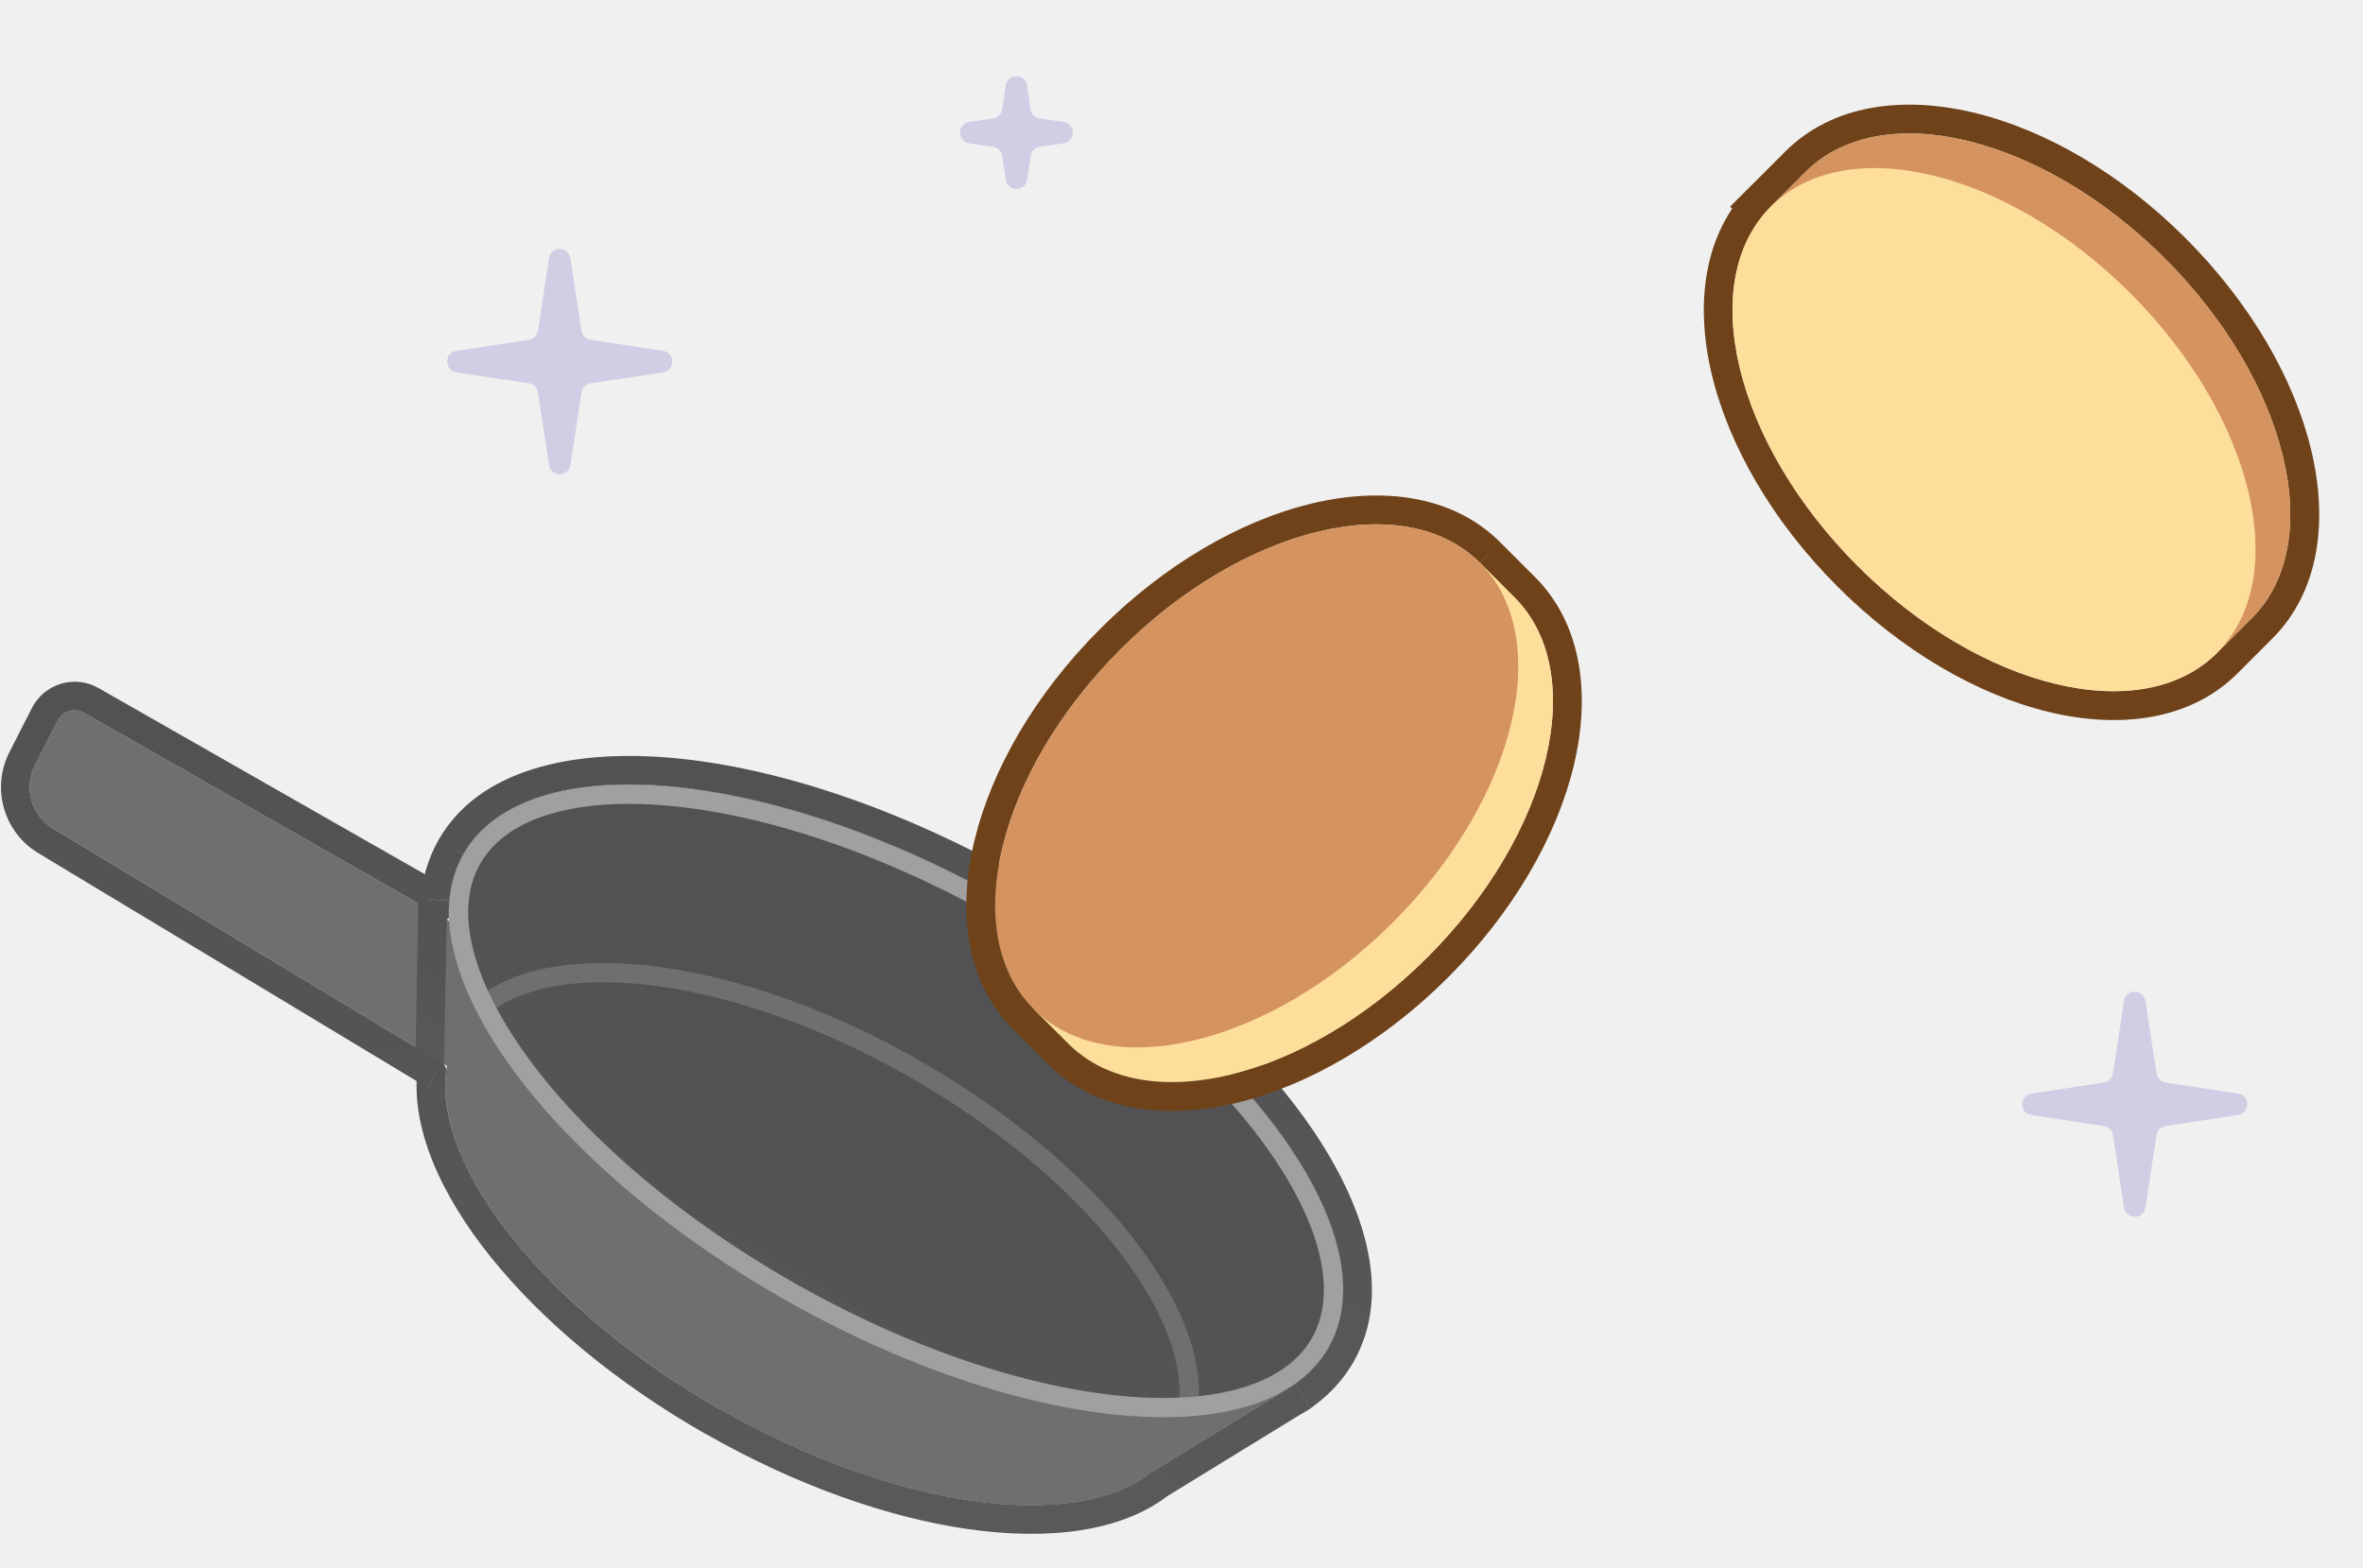
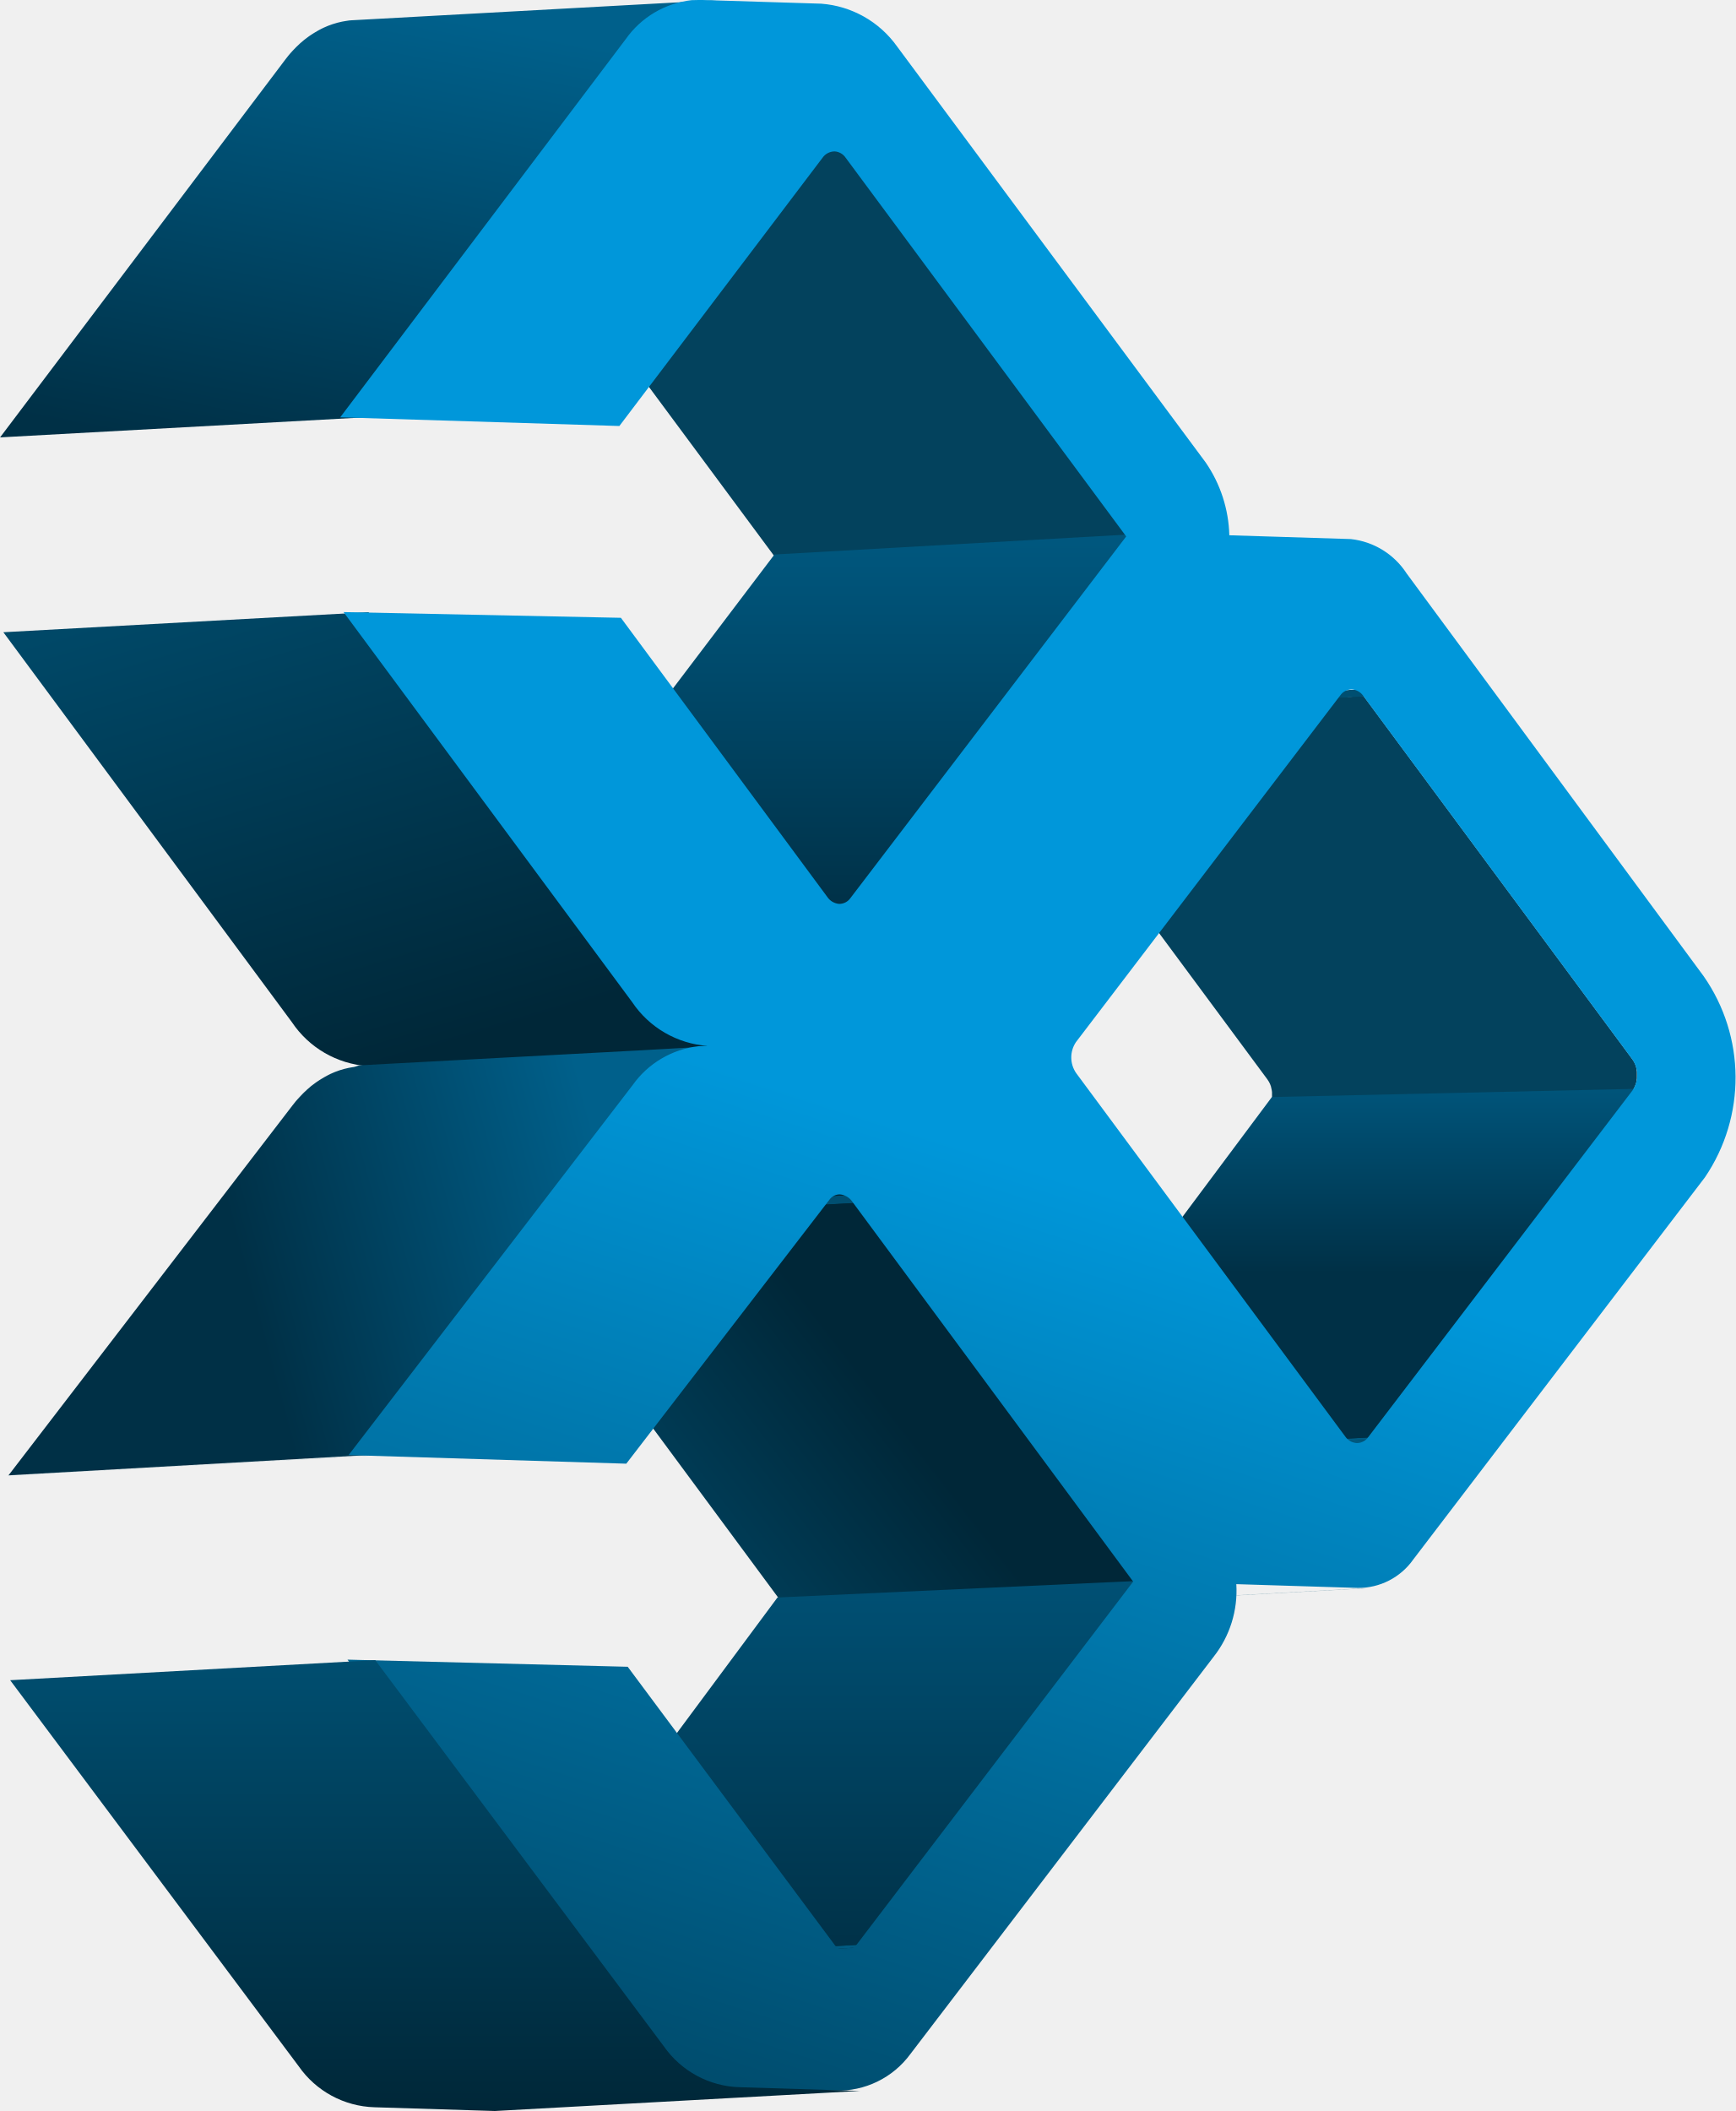
- <svg xmlns="http://www.w3.org/2000/svg" width="202" height="134" fill="none">
-   <g opacity=".9" clip-path="url(#G)">
-     <g fill="#606063">
-       <ellipse rx="35.329" ry="16.759" transform="matrix(-.868567 -.495572 -.495572 .868567 69.8631 105.917)" />
-       <path d="M96.673 126.95l14.097-8.644-72.385-41.3-.102 16.63 58.4 33.315z" />
-       <path d="M41.893 80.74L7.205 60.947a1.65 1.65 0 0 0-2.291.685l-1.93 3.79a4.13 4.13 0 0 0 1.549 5.41l35.888 21.623 1.472-11.72z" />
+ <svg xmlns="http://www.w3.org/2000/svg" xmlns:xlink="http://www.w3.org/1999/xlink" width="66.757" height="81.203" viewBox="0 0 66.757 81.203">
+   <defs>
+     <clipPath id="clip-path">
+       <path id="Trazado_40285" data-name="Trazado 40285" d="M3559.331,4869.528l14.044-.771h.041a.589.589,0,0,1,.447.259l-14.045.771a.586.586,0,0,0-.446-.258Z" transform="translate(-3559.331 -4868.756)" fill="none" />
+     </clipPath>
+     <linearGradient id="linear-gradient" x1="0.5" y1="-0.16" x2="0.5" y2="0.5" gradientUnits="objectBoundingBox">
+       <stop offset="0" stop-color="#00608b" />
+       <stop offset="1" stop-color="#003046" />
+     </linearGradient>
+     <clipPath id="clip-path-2">
+       <path id="Trazado_40290" data-name="Trazado 40290" d="M3570.253,5350.964l-14.044.771a.54.54,0,0,0,.4-.23l14.045-.771A.542.542,0,0,1,3570.253,5350.964Z" transform="translate(-3556.208 -5350.734)" fill="none" />
+     </clipPath>
+     <clipPath id="clip-path-3">
+       <path id="Trazado_40292" data-name="Trazado 40292" d="M3573.9,5448.118l-14.045.771c-.067,0-.135,0-.2,0l14.044-.772C3573.76,5448.122,3573.828,5448.121,3573.9,5448.118Z" transform="translate(-3559.648 -5448.118)" fill="none" />
+     </clipPath>
+     <linearGradient id="linear-gradient-2" x1="0.5" y1="-0.202" x2="0.5" y2="1" xlink:href="#linear-gradient" />
+     <linearGradient id="linear-gradient-3" y1="0.897" x2="0.626" y2="0.583" gradientUnits="objectBoundingBox">
+       <stop offset="0" stop-color="#004e70" />
+       <stop offset="1" stop-color="#002738" />
+     </linearGradient>
+     <clipPath id="clip-path-4">
+       <path id="Trazado_40302" data-name="Trazado 40302" d="M3888.747,5195.256l14.044-.771h.039a.646.646,0,0,1,.482.287l-14.045.771a.644.644,0,0,0-.482-.288Z" transform="translate(-3888.747 -5194.484)" fill="none" />
+     </clipPath>
+     <linearGradient id="linear-gradient-4" x1="0.5" y1="-0.488" x2="0.5" y2="1" xlink:href="#linear-gradient" />
+     <clipPath id="clip-path-5">
+       <path id="Trazado_40307" data-name="Trazado 40307" d="M3899.666,5677.742l-14.045.771a.616.616,0,0,0,.445-.261l14.044-.771A.615.615,0,0,1,3899.666,5677.742Z" transform="translate(-3885.621 -5677.48)" fill="none" />
+     </clipPath>
+     <linearGradient id="linear-gradient-5" x1="0.5" y1="0" x2="0.187" y2="1" xlink:href="#linear-gradient" />
+     <linearGradient id="linear-gradient-6" x1="-0.051" y1="-0.109" x2="0.5" y2="1" xlink:href="#linear-gradient-3" />
+     <linearGradient id="linear-gradient-7" x1="0.802" y1="0.132" x2="0.275" y2="0.217" xlink:href="#linear-gradient" />
+     <clipPath id="clip-path-6">
+       <path id="Trazado_40314" data-name="Trazado 40314" d="M4227.848,5362.617l-14.045.772h0l14.044-.772Z" transform="translate(-4213.799 -5362.617)" fill="none" />
+     </clipPath>
+     <clipPath id="clip-path-7">
+       <path id="Trazado_40317" data-name="Trazado 40317" d="M4227.948,5362.512l-14.043.771c-.014,0-.027-.006-.041-.006l14.044-.771C4227.922,5362.506,4227.936,5362.512,4227.948,5362.512Z" transform="translate(-4213.864 -5362.505)" fill="none" />
+     </clipPath>
+     <linearGradient id="linear-gradient-8" x1="0.408" y1="0.539" x2="0.312" y2="1" gradientUnits="objectBoundingBox">
+       <stop offset="0" stop-color="#0097da" />
+       <stop offset="1" stop-color="#004c6d" />
+     </linearGradient>
+     <linearGradient id="linear-gradient-9" x1="0.5" y1="0" x2="0.5" y2="1" xlink:href="#linear-gradient-3" />
+   </defs>
+   <g id="Grupo_14246" data-name="Grupo 14246" transform="translate(-3319.545 -4424.33)">
+     <path id="Trazado_40283" data-name="Trazado 40283" d="M3407.326,4888.071c.005-.012.01-.023.015-.036s.009-.024.013-.036.008-.025.012-.038.007-.025.01-.038.007-.025.01-.039v-.007c0-.006,0-.012,0-.018,0-.024.008-.048.011-.073,0-.009,0-.019,0-.028,0-.026,0-.052,0-.078,0-.006,0-.01,0-.015s0,0,0-.005c0-.032,0-.065,0-.1,0-.008,0-.017,0-.024,0-.024-.006-.05-.011-.074,0-.006,0-.011,0-.017s0-.008,0-.013c-.005-.027-.012-.055-.02-.082,0,0,0-.009,0-.013-.01-.032-.021-.062-.033-.091l-.01-.024c-.01-.022-.021-.044-.032-.066l-.014-.025a.765.765,0,0,0-.052-.08l-10.344-13.977-14.044.772,10.345,13.975a.736.736,0,0,1,.052.081l.014.024c.011.021.022.043.032.065l.01.024c.012.03.023.061.033.091a.067.067,0,0,0,0,.013c.008.029.014.056.02.083,0,.009,0,.02.006.028,0,.025.008.05.01.075,0,.008,0,.016,0,.024,0,.033,0,.065,0,.1a.187.187,0,0,1,0,.021c0,.026,0,.051,0,.076s0,.021,0,.03c0,.025-.007.049-.011.073,0,.008,0,.017,0,.025s-.006.026-.01.038-.006.026-.01.038-.008.025-.012.038-.008.025-.013.037l-.015.036-.016.035-.018.033-.018.034a.647.647,0,0,1-.046.069l14.044-.771c.017-.022.032-.045.047-.069a.035.035,0,0,1,0-.006l.015-.027.018-.035Z" transform="translate(-24.882 -421.97)" fill="#03425d" />
+     <g id="Grupo_12361" data-name="Grupo 12361" transform="translate(3357.719 4450.85)" style="isolation: isolate">
+       <g id="Grupo_12360" data-name="Grupo 12360" transform="translate(0 0)" clip-path="url(#clip-path)">
+         <g id="Grupo_12359" data-name="Grupo 12359" style="isolation: isolate">
+           <path id="Trazado_40284" data-name="Trazado 40284" d="M3573.863,4869.015l-14.045.771a.586.586,0,0,0-.446-.258h-.041l14.044-.771h.041a.589.589,0,0,1,.447.259" transform="translate(-3559.331 -4868.756)" fill="#004f71" />
+         </g>
+       </g>
    </g>
-     <ellipse rx="42.576" ry="19.476" transform="matrix(-.868567 -.495572 -.495572 .868567 76.597 94.1158)" fill="url(#D)" />
-     <g stroke-width="1.652">
-       <path d="M101.565 120.4c1.16-8.27-8.41-20.488-23.397-29.04s-30.375-10.574-36.905-5.366" stroke="#606063" />
-       <path d="M40.335 73.426c-2.407 4.22-.95 10.422 3.96 17.25 4.862 6.763 12.928 13.857 23.06 19.64s20.344 9.115 28.64 9.86c8.375.752 14.457-1.15 16.864-5.368s.95-10.422-3.96-17.25c-4.862-6.763-12.928-13.857-23.06-19.64s-20.344-9.115-28.64-9.86c-8.375-.75-14.457 1.15-16.865 5.368z" stroke="#979797" />
+     <g id="Grupo_12362" data-name="Grupo 12362" transform="translate(3358.135 4466.215)">
+       <path id="Trazado_40286" data-name="Trazado 40286" d="M3398.806,5140.589l-13.761.361,10.338-13.852,13.979-.315Z" transform="translate(-3385.046 -5126.783)" fill="url(#linear-gradient)" />
    </g>
-     <path d="M36.99 77.086l-.27 14.43" stroke="url(#E)" stroke-width="2.449" />
-     <mask id="A" maskUnits="userSpaceOnUse" x="-5.031" y="57.228" width="125.963" height="76.447" fill="#000">
-       <path fill="#fff" d="M-5.03 57.228h125.963v76.447H-5.03z" />
-       <path fill-rule="evenodd" d="M61.558 120.473c-14.89-8.496-24.432-20.608-23.42-28.876.035-.287-.093-.57-.34-.72L4.534 70.833a4.13 4.13 0 0 1-1.549-5.41l1.93-3.79a1.65 1.65 0 0 1 2.291-.685L38.08 78.563c.13.075.294-.02.295-.17-.01-.325-.01-.645.006-.96l.002-.412c.018-.004.025-.008.025-.014.12-1.44.517-2.78 1.208-4 5.33-9.343 26.208-7.47 46.632 4.183s32.658 28.673 27.328 38.015c-.69 1.21-1.643 2.233-2.82 3.07.007.018.007.026.001.03l-.543.333c-.025.016-.05.03-.077.047-.047.03-.095.06-.143.088l-11.61 7.12c-6.574 5.13-21.898 3.09-36.825-5.428z" />
-     </mask>
-     <path d="M61.558 120.473l-1.214 2.127 1.214-2.127zM4.534 70.833L3.27 72.93l1.264-2.098zm-1.55-5.4l-2.183-1.11 2.183 1.11zm1.93-3.79l2.183 1.11-2.183-1.11zm2.29-.685L8.42 58.82l-1.214 2.127zm31.177 16.486l2.446.114.002-.05v-.05l-2.45-.015zm1.235-4.416L37.5 71.802l2.127 1.214zM86.25 77.2l1.214-2.127L86.25 77.2zm27.328 38.015l2.127 1.214-2.127-1.214zm-3.363 3.433l-1.28-2.088-.012.007-.01.007 1.303 2.074zm-.077.047l-1.286-2.083 1.286 2.083zm-.143.088l-1.258-2.102-.022.014 1.28 2.088zm-11.61 7.12l-1.28-2.088-.118.073-.11.084 1.506 1.93zm12.374-7.587l1.28 2.087-1.28-2.087zm-.001-.03l1.42 1.997-1.42-1.997zM38.384 77.02l-2.45-.015 2.45.015zm-.303 1.543l1.214-2.127-1.214 2.127zm.328-1.557l-2.44-.206 2.44.206zm-.27 14.59l-2.43-.298 2.43.298zm-.34-.72l1.264-2.098-1.264 2.098zm-2.1.422c-.627 5.12 2.002 10.88 6.268 16.185 4.342 5.4 10.7 10.74 18.368 15.116l2.427-4.254c-7.222-4.12-13.08-9.084-16.978-13.93-3.974-4.942-5.61-9.37-5.224-12.52l-4.862-.596zM3.27 72.93l33.265 20.043 2.528-4.195L5.798 68.736 3.27 72.93zm-2.468-8.62a6.58 6.58 0 0 0 2.468 8.619l2.528-4.195a1.68 1.68 0 0 1-.63-2.202L.802 64.312zm1.93-3.79l-1.93 3.79 4.365 2.222 1.93-3.79-4.365-2.222zM8.42 58.82a4.1 4.1 0 0 0-5.687 1.702l4.365 2.222c-.206.406-.7.556-1.105.33L8.42 58.82zm30.876 17.617L8.42 58.82 5.99 63.073 36.868 80.7l2.427-4.254zm-3.36.882a14.58 14.58 0 0 0-.007 1.155l4.895-.16a9.68 9.68 0 0 1 .005-.767l-4.893-.227zm0-.313l-.002.412 4.898.03.002-.412-4.898-.03zm1.555-5.203c-.882 1.546-1.372 3.234-1.52 4.998l4.88.41c.094-1.116.395-2.106.895-2.982L37.5 71.802zm49.972 3.27c-10.445-5.96-21.108-9.482-29.97-10.277-8.626-.774-16.572.996-20.002 7.007l4.254 2.427c1.9-3.33 7.06-5.296 15.3-4.556 8.015.72 18.003 3.96 27.98 9.653l2.427-4.254zm28.242 41.356c3.43-6.01.9-13.752-4.145-20.784-5.194-7.225-13.65-14.612-24.097-20.572l-2.427 4.254c9.978 5.693 17.85 12.643 22.547 19.176 4.835 6.727 5.768 12.167 3.868 15.5l4.254 2.427zm-3.53 3.853c1.443-1.026 2.647-2.308 3.53-3.853L111.45 114c-.5.875-1.2 1.638-2.112 2.287l2.837 3.993zm-.68.453l.543-.333-2.56-4.175-.543.333 2.56 4.175zm-2.583-4.16l-.06.038 2.573 4.167.093-.058-2.606-4.147zm2.34 4.3l.172-.105-2.573-4.167-.115.07 2.516 4.203zm-11.588 7.106l11.6-7.12-2.56-4.175-11.61 7.12 2.56 4.176zm-39.32-5.39c7.687 4.386 15.54 7.145 22.412 8.13 6.75.966 13.057.283 17.134-2.897l-3.013-3.862c-2.498 1.95-7.14 2.81-13.426 1.9-6.166-.883-13.438-3.403-20.68-7.534l-2.427 4.254zm49.2-2.174c-1.61-.92-1.648-3.23-.066-4.2l2.56 4.175a2.46 2.46 0 0 0-.066-4.229l-2.428 4.254zm-.205-4.138a2.46 2.46 0 0 0 .205 4.138l2.428-4.254c1.56.89 1.648 3.082.204 4.11l-2.837-3.993zM40.833 77.035c-.01 1.867-2.03 3.03-3.65 2.105l2.427-4.254a2.46 2.46 0 0 0-3.675 2.119l4.898.03zM36.868 80.7a2.65 2.65 0 0 0 3.957-2.282l-4.898-.03c.01-1.722 1.872-2.796 3.368-1.942L36.868 80.7zm.316-1.55a2.46 2.46 0 0 0 3.667-1.928l-4.88-.41c.15-1.765 2.082-2.805 3.642-1.915l-2.427 4.254zm3.387 12.755c.145-1.18-.378-2.435-1.508-3.116l-2.528 4.195a1.72 1.72 0 0 1-.826-1.675l4.862.596z" fill="url(#F)" mask="url(#A)" />
-     <mask id="B" maskUnits="userSpaceOnUse" x="72.421" y="32.209" width="72.832" height="72.832" fill="#000">
-       <path fill="#fff" d="M72.42 32.208h72.832v72.832H72.42z" />
-       <path fill-rule="evenodd" d="M88.356 86.256c-6.438-6.438-3.117-20.196 7.418-30.73s24.293-13.855 30.73-7.418l2.967 2.967c6.437 6.438 3.116 20.196-7.418 30.73S97.76 95.66 91.323 89.223l-2.967-2.967z" />
-     </mask>
-     <path d="M126.515 48.12l-1.744 1.744v-.003l1.746-1.74zm2.956 2.956l1.744-1.744-1.744 1.744zM90.1 84.512l.117.126.08.096.045.06.014.02-.014-.02-.045-.06-.08-.096-.117-.126L86.612 88l-.117-.126-.08-.096-.045-.06-.014-.02.014.02.045.06.08.096.117.126 3.488-3.488zm7.418-27.242c-5 5-8.2 10.684-9.42 15.736-1.23 5.1-.38 9.125 2.002 11.506L86.612 88c-4.056-4.056-4.763-10.13-3.31-16.15 1.465-6.07 5.192-12.532 10.727-18.067l3.488 3.488zm27.243-7.418c-2.382-2.38-6.407-3.233-11.507-2.002-5.05 1.22-10.736 4.42-15.736 9.42L94.03 53.78c5.535-5.535 11.997-9.262 18.067-10.727 6.022-1.454 12.095-.747 16.152 3.31l-3.488 3.488zm.01.01l3.48-3.497c.004.005.01.01.014.015l-3.493 3.482zm2.958 2.958l-2.956-2.956 3.488-3.488 2.956 2.956-3.488 3.488zM120.31 80.06c5-5 8.2-10.684 9.42-15.736 1.23-5.1.38-9.125-2.002-11.506l3.488-3.488c4.056 4.056 4.762 10.13 3.31 16.15-1.465 6.07-5.192 12.532-10.727 18.067l-3.488-3.488zM93.067 87.48c2.38 2.38 6.406 3.233 11.506 2.002 5.052-1.22 10.736-4.42 15.736-9.42l3.488 3.488c-5.535 5.535-11.996 9.26-18.067 10.727-6.022 1.454-12.095.747-16.15-3.31l3.488-3.488zM90.1 84.512l2.967 2.967-3.488 3.488L86.612 88l3.488-3.488z" fill="#612f01" mask="url(#B)" />
-     <path d="M91.323 89.223c6.438 6.438 20.197 3.117 30.73-7.418s13.855-24.293 7.417-30.73l-2.967-2.967-38.148 38.148 2.967 2.967z" fill="#fedc90" />
-     <path d="M88.356 86.256c6.438 6.438 20.196 3.117 30.73-7.418s13.855-24.293 7.418-30.73-20.196-3.117-30.73 7.418-13.855 24.293-7.418 30.73z" fill="#d1884f" />
-     <mask id="C" maskUnits="userSpaceOnUse" x="135.487" y="-1.088" width="72.832" height="72.832" fill="#000">
-       <path fill="#fff" d="M135.487-1.088h72.832v72.832h-72.832z" />
-       <path fill-rule="evenodd" d="M189.586 55.758l-.052.052c-6.438 6.438-20.196 3.117-30.73-7.418s-13.856-24.292-7.42-30.73h0l2.967-2.967c6.438-6.438 20.196-3.117 30.73 7.418s13.855 24.293 7.417 30.73l-2.914 2.915z" />
-     </mask>
-     <path d="M189.586 55.758l-1.757-1.73.007-.006.006-.006 1.744 1.744zm-38.2-38.095l1.744-1.744 1.744 1.744-1.744 1.744-1.744-1.744zm0 0l-1.744 1.744-1.744-1.744 1.744-1.744 1.744 1.744zm2.967-2.967l-1.744-1.744 1.744 1.744zM192.5 52.843l1.744 1.744-1.744-1.744zm-4.7 1.223l.04-.04 3.513 3.463-.064.065-3.488-3.488zm-27.243-7.418c5 5 10.685 8.2 15.737 9.42 5.1 1.23 9.125.38 11.506-2.002l3.488 3.488c-4.056 4.056-10.13 4.763-16.152 3.31-6.07-1.465-12.532-5.192-18.066-10.727l3.487-3.488zm-7.418-27.242c-2.38 2.382-3.232 6.406-2 11.506 1.22 5.052 4.42 10.736 9.42 15.736l-3.487 3.488c-5.535-5.535-9.262-11.996-10.727-18.066-1.454-6.022-.747-12.095 3.308-16.15l3.488 3.487zm0-3.488h0l-3.488 3.488 3.488-3.488zm2.967.52l-2.967 2.967-3.488-3.488 2.967-2.967 3.488 3.488zm27.243 7.418c-5-5-10.685-8.2-15.736-9.42-5.1-1.23-9.125-.38-11.507 2.002l-3.488-3.488c4.057-4.056 10.13-4.763 16.152-3.31 6.07 1.465 12.532 5.192 18.067 10.727l-3.488 3.488zm7.417 27.242c2.382-2.38 3.234-6.406 2.003-11.506-1.22-5.052-4.42-10.736-9.42-15.736l3.488-3.488c5.534 5.534 9.26 11.996 10.726 18.067 1.454 6.022.747 12.095-3.31 16.15l-3.488-3.488zm-2.914 2.915l2.914-2.915 3.488 3.488-2.914 2.915-3.488-3.488z" fill="#612f01" mask="url(#C)" />
-     <path d="M192.5 52.842c6.437-6.438 3.116-20.196-7.418-30.73s-24.293-13.855-30.73-7.418l-2.967 2.967 38.148 38.148 2.967-2.967z" fill="#d1884f" />
-     <path d="M189.534 55.8c6.437-6.438 3.116-20.196-7.418-30.73s-24.293-13.855-30.73-7.418-3.117 20.196 7.417 30.73 24.293 13.855 30.73 7.418z" fill="#fedc90" />
-     <g fill="#aea0d6">
-       <path opacity=".5" d="M48.762 22.074c-.16-1.047-1.67-1.047-1.828 0l-.945 6.202c-.06.4-.375.714-.775.775l-6.202.945c-1.047.16-1.047 1.67 0 1.83l6.202.945c.4.06.714.375.775.775l.945 6.202c.16 1.047 1.67 1.047 1.828 0l.945-6.202c.06-.4.375-.714.775-.775l6.202-.945c1.047-.16 1.047-1.67 0-1.83l-6.202-.945c-.4-.06-.714-.375-.775-.775l-.945-6.202zM183.4 85.57c-.16-1.047-1.67-1.047-1.828 0l-.945 6.202c-.06.4-.375.714-.775.775l-6.202.945c-1.047.16-1.047 1.67 0 1.828l6.202.945c.4.06.714.375.775.775l.945 6.2c.16 1.048 1.67 1.048 1.828 0l.945-6.2c.06-.4.375-.714.775-.775l6.202-.945c1.048-.16 1.048-1.67 0-1.83l-6.202-.945c-.4-.06-.714-.375-.775-.775l-.945-6.202zM85.974 7.308c.16-1.047 1.67-1.047 1.83 0l.3 2.04c.06.4.375.714.775.775l2.04.3c1.047.16 1.047 1.67 0 1.83l-2.04.3c-.4.06-.714.375-.775.775l-.3 2.04c-.16 1.047-1.67 1.047-1.83 0l-.3-2.04c-.06-.4-.375-.714-.775-.775l-2.04-.3c-1.047-.16-1.047-1.67 0-1.83l2.04-.3c.4-.06.714-.375.775-.775l.3-2.04z" />
+     <g id="Grupo_12365" data-name="Grupo 12365" transform="translate(3357.988 4479.611)" style="isolation: isolate">
+       <g id="Grupo_12364" data-name="Grupo 12364" transform="translate(0 0)" clip-path="url(#clip-path-2)">
+         <g id="Grupo_12363" data-name="Grupo 12363" style="isolation: isolate">
+           <path id="Trazado_40287" data-name="Trazado 40287" d="M3575.392,5354.355l-14.044.771a.459.459,0,0,0,.1-.015l14.044-.771a.5.5,0,0,1-.1.016" transform="translate(-3561.348 -5354.125)" fill="#00557a" />
+           <path id="Trazado_40288" data-name="Trazado 40288" d="M3571.684,5352.416l-14.044.772a.546.546,0,0,0,.221-.123l14.044-.771a.535.535,0,0,1-.221.122" transform="translate(-3557.544 -5352.201)" fill="#00587e" />
+           <path id="Trazado_40289" data-name="Trazado 40289" d="M3570.252,5350.827l-14.044.771a.657.657,0,0,0,.085-.093l14.044-.771a.655.655,0,0,1-.085.093" transform="translate(-3555.891 -5350.734)" fill="#005b82" />
+         </g>
+       </g>
    </g>
+     <g id="Grupo_12368" data-name="Grupo 12368" transform="translate(3357.984 4485.422)" style="isolation: isolate">
+       <g id="Grupo_12367" data-name="Grupo 12367" transform="translate(0 0)" clip-path="url(#clip-path-3)">
+         <g id="Grupo_12366" data-name="Grupo 12366" style="isolation: isolate">
+           <path id="Trazado_40291" data-name="Trazado 40291" d="M3573.9,5448.118l-14.045.771c-.067,0-.135,0-.2,0l14.044-.772c.068,0,.136,0,.2,0" transform="translate(-3559.648 -5448.118)" fill="#004f71" />
+         </g>
+       </g>
+     </g>
+     <g id="Grupo_12370" data-name="Grupo 12370" transform="translate(3338.553 4429.908)">
+       <path id="Trazado_40294" data-name="Trazado 40294" d="M3737.135,4537.462l-14.044.771-10.792-14.567,13.816-1.267Z" transform="translate(-3712.299 -4522.4)" fill="#03425d" />
+     </g>
+     <g id="Grupo_12371" data-name="Grupo 12371" transform="translate(3338.737 4444.873)">
+       <path id="Trazado_40295" data-name="Trazado 40295" d="M3726.285,4783.793l-13.986.416,10.6-13.988,13.951-.788Z" transform="translate(-3712.299 -4769.434)" fill="url(#linear-gradient-2)" />
+     </g>
+     <g id="Grupo_12375" data-name="Grupo 12375" transform="translate(3338.81 4469.816)">
+       <path id="Trazado_40300" data-name="Trazado 40300" d="M3732.673,5209l-14.045.771-10.8-14.607,13.8-1.529Z" transform="translate(-3707.833 -5193.635)" fill="url(#linear-gradient-3)" />
+     </g>
+     <g id="Grupo_12378" data-name="Grupo 12378" transform="translate(3338.383 4470.288)" style="isolation: isolate">
+       <g id="Grupo_12377" data-name="Grupo 12377" transform="translate(0)" clip-path="url(#clip-path-4)">
+         <g id="Grupo_12376" data-name="Grupo 12376" style="isolation: isolate">
+           <path id="Trazado_40301" data-name="Trazado 40301" d="M3903.313,5194.771l-14.045.771a.644.644,0,0,0-.482-.288h-.039l14.044-.771h.039a.646.646,0,0,1,.482.287" transform="translate(-3888.747 -5194.484)" fill="#004f71" />
+         </g>
+       </g>
+     </g>
+     <g id="Grupo_12379" data-name="Grupo 12379" transform="translate(3338.991 4485.115)">
+       <path id="Trazado_40303" data-name="Trazado 40303" d="M3719.99,5458.085l-13.924.345,10.462-14.1,14.427-.664Z" transform="translate(-3706.066 -5443.665)" fill="url(#linear-gradient-4)" />
+     </g>
+     <g id="Grupo_12382" data-name="Grupo 12382" transform="translate(3338.642 4499.109)" style="isolation: isolate">
+       <g id="Grupo_12381" data-name="Grupo 12381" transform="translate(0)" clip-path="url(#clip-path-5)">
+         <g id="Grupo_12380" data-name="Grupo 12380" transform="translate(0)" style="isolation: isolate">
+           <path id="Trazado_40304" data-name="Trazado 40304" d="M3905.478,5681.609l-14.044.771a.416.416,0,0,0,.1-.016l14.044-.771a.524.524,0,0,1-.1.016" transform="translate(-3891.434 -5681.347)" fill="#00557a" />
+           <path id="Trazado_40305" data-name="Trazado 40305" d="M3901.315,5679.414l-14.044.771a.616.616,0,0,0,.248-.138l14.045-.772a.611.611,0,0,1-.249.139" transform="translate(-3887.173 -5679.167)" fill="#00587e" />
+           <path id="Trazado_40306" data-name="Trazado 40306" d="M3899.666,5677.587l-14.045.771a.8.8,0,0,0,.1-.107l14.044-.771a.74.74,0,0,1-.1.107" transform="translate(-3885.275 -5677.48)" fill="#005b82" />
+         </g>
+       </g>
+     </g>
+     <path id="Trazado_40308" data-name="Trazado 40308" d="M4017.683,4425.783c.03-.035.06-.069.09-.1l.056-.059c.028-.03.056-.06.084-.088l.062-.06c.028-.026.055-.053.083-.079l.05-.043.107-.092.063-.049.1-.075.068-.047c.032-.023.065-.045.1-.067l.071-.044.1-.06.073-.04.1-.053.071-.035.111-.049.068-.028c.042-.017.086-.032.129-.047l.052-.019c.061-.021.122-.038.184-.055s.1-.026.157-.037c.015,0,.029-.006.044-.009l.12-.021.047-.007c.054-.008.107-.014.161-.019l-14.044.771c-.054,0-.107.011-.161.019l-.047.007c-.04.006-.08.013-.12.021a.348.348,0,0,0-.045.009c-.051.011-.1.021-.154.036h0c-.062.017-.123.035-.184.055l-.051.018-.13.047-.067.029-.111.048c-.024.011-.048.023-.072.035l-.1.053-.072.041c-.034.019-.066.039-.1.059l-.071.044-.1.066-.068.048c-.034.024-.066.049-.1.075l-.063.049-.107.091-.043.036-.007.007-.083.079-.062.059c-.029.028-.057.059-.085.088l-.056.059c-.031.034-.06.068-.09.1l-.045.052c-.045.054-.089.108-.131.166l-10.983,14.548,14.171-.779L4017.506,4426c.043-.056.086-.111.131-.165Z" transform="translate(-672.934 -0.161)" fill="url(#linear-gradient-5)" />
+     <path id="Trazado_40310" data-name="Trazado 40310" d="M3998.919,4833.965l-11.1-15.005-14.044.771,11.1,15a3.827,3.827,0,0,0,2.914,1.689l15.14-.792C4001.833,4835.6,3999.7,4835.018,3998.919,4833.965Z" transform="translate(-654.101 -371.081)" fill="url(#linear-gradient-6)" />
+     <path id="Trazado_40311" data-name="Trazado 40311" d="M4010.773,5100.063l.09-.1.057-.059.085-.089.063-.06.083-.079.054-.046c.035-.03.069-.06.1-.087s.042-.034.063-.051l.1-.074.069-.048.1-.066.071-.044c.033-.021.067-.04.1-.06l.072-.04c.034-.019.069-.036.1-.054l.071-.035c.038-.018.075-.034.113-.05l.065-.028c.046-.019.093-.034.14-.051l.042-.015c.061-.021.122-.039.184-.055s.1-.026.156-.037l.042-.008c.041-.008.081-.015.122-.021l.046-.007c.054-.008.434-.035.487-.04l-.6,0-2.864.163-10.831.578c-.054,0-.181.058-.234.065l-.046.007-.122.021-.042.008c-.05.01-.1.021-.15.035l-.005,0c-.062.016-.124.035-.184.055l-.043.015c-.046.016-.093.033-.139.051l-.065.028c-.038.016-.076.032-.114.05s-.046.022-.07.035-.07.035-.1.054l-.072.04c-.034.019-.066.039-.1.06l-.071.044-.1.066-.069.049c-.033.023-.065.049-.1.075l-.064.049-.1.088-.045.038-.009.009-.084.079-.062.06-.084.088-.057.06c-.031.033-.061.069-.091.1-.015.018-.031.034-.046.052-.044.054-.088.109-.131.165l-10.922,14.226,14.352-.81,10.615-14.187c.043-.057.087-.112.132-.166Z" transform="translate(-665.76 -634.191)" fill="url(#linear-gradient-7)" />
+     <g id="Grupo_12387" data-name="Grupo 12387" transform="translate(3319.849 4480.32)" style="isolation: isolate">
+       <g id="Grupo_12386" data-name="Grupo 12386" transform="translate(0)" clip-path="url(#clip-path-6)">
+         <g id="Grupo_12385" data-name="Grupo 12385" style="isolation: isolate">
+           <path id="Trazado_40313" data-name="Trazado 40313" d="M4227.848,5362.617l-14.045.772h0l14.044-.772h0" transform="translate(-4213.799 -5362.617)" fill="#004f71" />
+         </g>
+       </g>
+     </g>
+     <g id="Grupo_12388" data-name="Grupo 12388" transform="translate(3333.651 4480.313)">
+       <path id="Trazado_40315" data-name="Trazado 40315" d="M4213.58,5362.512c-.013,0-.026-.006-.041-.007l.06,0A.036.036,0,0,1,4213.58,5362.512Z" transform="translate(-4213.539 -5362.505)" fill="#008fce" />
+     </g>
+     <g id="Grupo_12391" data-name="Grupo 12391" transform="translate(3319.809 4480.313)" style="isolation: isolate">
+       <g id="Grupo_12390" data-name="Grupo 12390" transform="translate(0)" clip-path="url(#clip-path-7)">
+         <g id="Grupo_12389" data-name="Grupo 12389" style="isolation: isolate">
+           <path id="Trazado_40316" data-name="Trazado 40316" d="M4227.948,5362.512l-14.043.771c-.014,0-.027-.006-.041-.006l14.044-.771c.014,0,.028.006.04.007" transform="translate(-4213.864 -5362.505)" fill="#004f71" />
+         </g>
+       </g>
+     </g>
+     <g id="Grupo_12392" data-name="Grupo 12392" transform="translate(3332.631 4424.33)">
+       <path id="Trazado_40318" data-name="Trazado 40318" d="M3360.57,4446.39a2.939,2.939,0,0,0-2.149-1.324l-4.673-.146a5.186,5.186,0,0,0-.909-2.8l-11.87-16a3.944,3.944,0,0,0-2.917-1.648l-4.627-.144c-.073,0-.141,0-.365.008a3.585,3.585,0,0,0-2.532,1.5l-10.983,14.547,10.739.334,7.812-10.314a.572.572,0,0,1,.469-.249.55.55,0,0,1,.424.244l10.792,14.567-10.606,13.908a.527.527,0,0,1-.434.227.606.606,0,0,1-.459-.269l-7.939-10.736-10.669-.22,11.1,15a3.827,3.827,0,0,0,2.914,1.689c-.073,0-.141,0-.365.011a3.6,3.6,0,0,0-2.532,1.5l-10.923,14.227,10.682.331,7.809-10.146a.487.487,0,0,1,.408-.213.646.646,0,0,1,.482.287l10.8,14.608-10.609,13.927a.6.6,0,0,1-.484.261.518.518,0,0,1-.406-.234l-7.945-10.678-10.779-.274,11.053,14.931a4.019,4.019,0,0,0,3.055,1.645h4.649a3.442,3.442,0,0,0,2.9-1.411l11.662-15.277a4.1,4.1,0,0,0,.872-2.792l4.673.145a2.579,2.579,0,0,0,2.134-1.094l11.22-14.7a6.825,6.825,0,0,0-.05-7.738Zm8.69,19.882-10.167,13.338a.533.533,0,0,1-.443.23.583.583,0,0,1-.447-.258l-10.348-13.975a1.058,1.058,0,0,1-.008-1.189l10.169-13.339a.536.536,0,0,1,.444-.23.584.584,0,0,1,.446.257l10.345,13.976a1.055,1.055,0,0,1,.008,1.189" transform="translate(-3319.544 -4424.33)" fill="url(#linear-gradient-8)" />
+     </g>
+     <path id="Trazado_40319" data-name="Trazado 40319" d="M3928.024,5510.93a3.683,3.683,0,0,1-2.914-1.576l-11.1-14.852-14.044.772,11.1,14.851a3.682,3.682,0,0,0,2.914,1.576l4.631.144,14.044-.772Z" transform="translate(-580.03 -1006.312)" fill="url(#linear-gradient-9)" />
  </g>
-   <defs>
-     <linearGradient id="D" x1="42.576" y1="0" x2="42.576" y2="38.952" gradientUnits="userSpaceOnUse">
-       <stop stop-color="#404042" />
-       <stop offset="1" stop-color="#48484b" />
-     </linearGradient>
-     <linearGradient id="E" x1="40.016" y1="78.836" x2="33.695" y2="89.766" gradientUnits="userSpaceOnUse">
-       <stop stop-color="#404042" />
-       <stop offset="1" stop-color="#48484b" />
-     </linearGradient>
-     <linearGradient id="F" x1="60.591" y1="65.065" x2="55.695" y2="126.187" gradientUnits="userSpaceOnUse">
-       <stop stop-color="#404042" />
-       <stop offset="1" stop-color="#48484b" />
-     </linearGradient>
-     <clipPath id="G">
-       <path fill="#fff" d="M0 0h202v133.654H0z" />
-     </clipPath>
-   </defs>
</svg>
